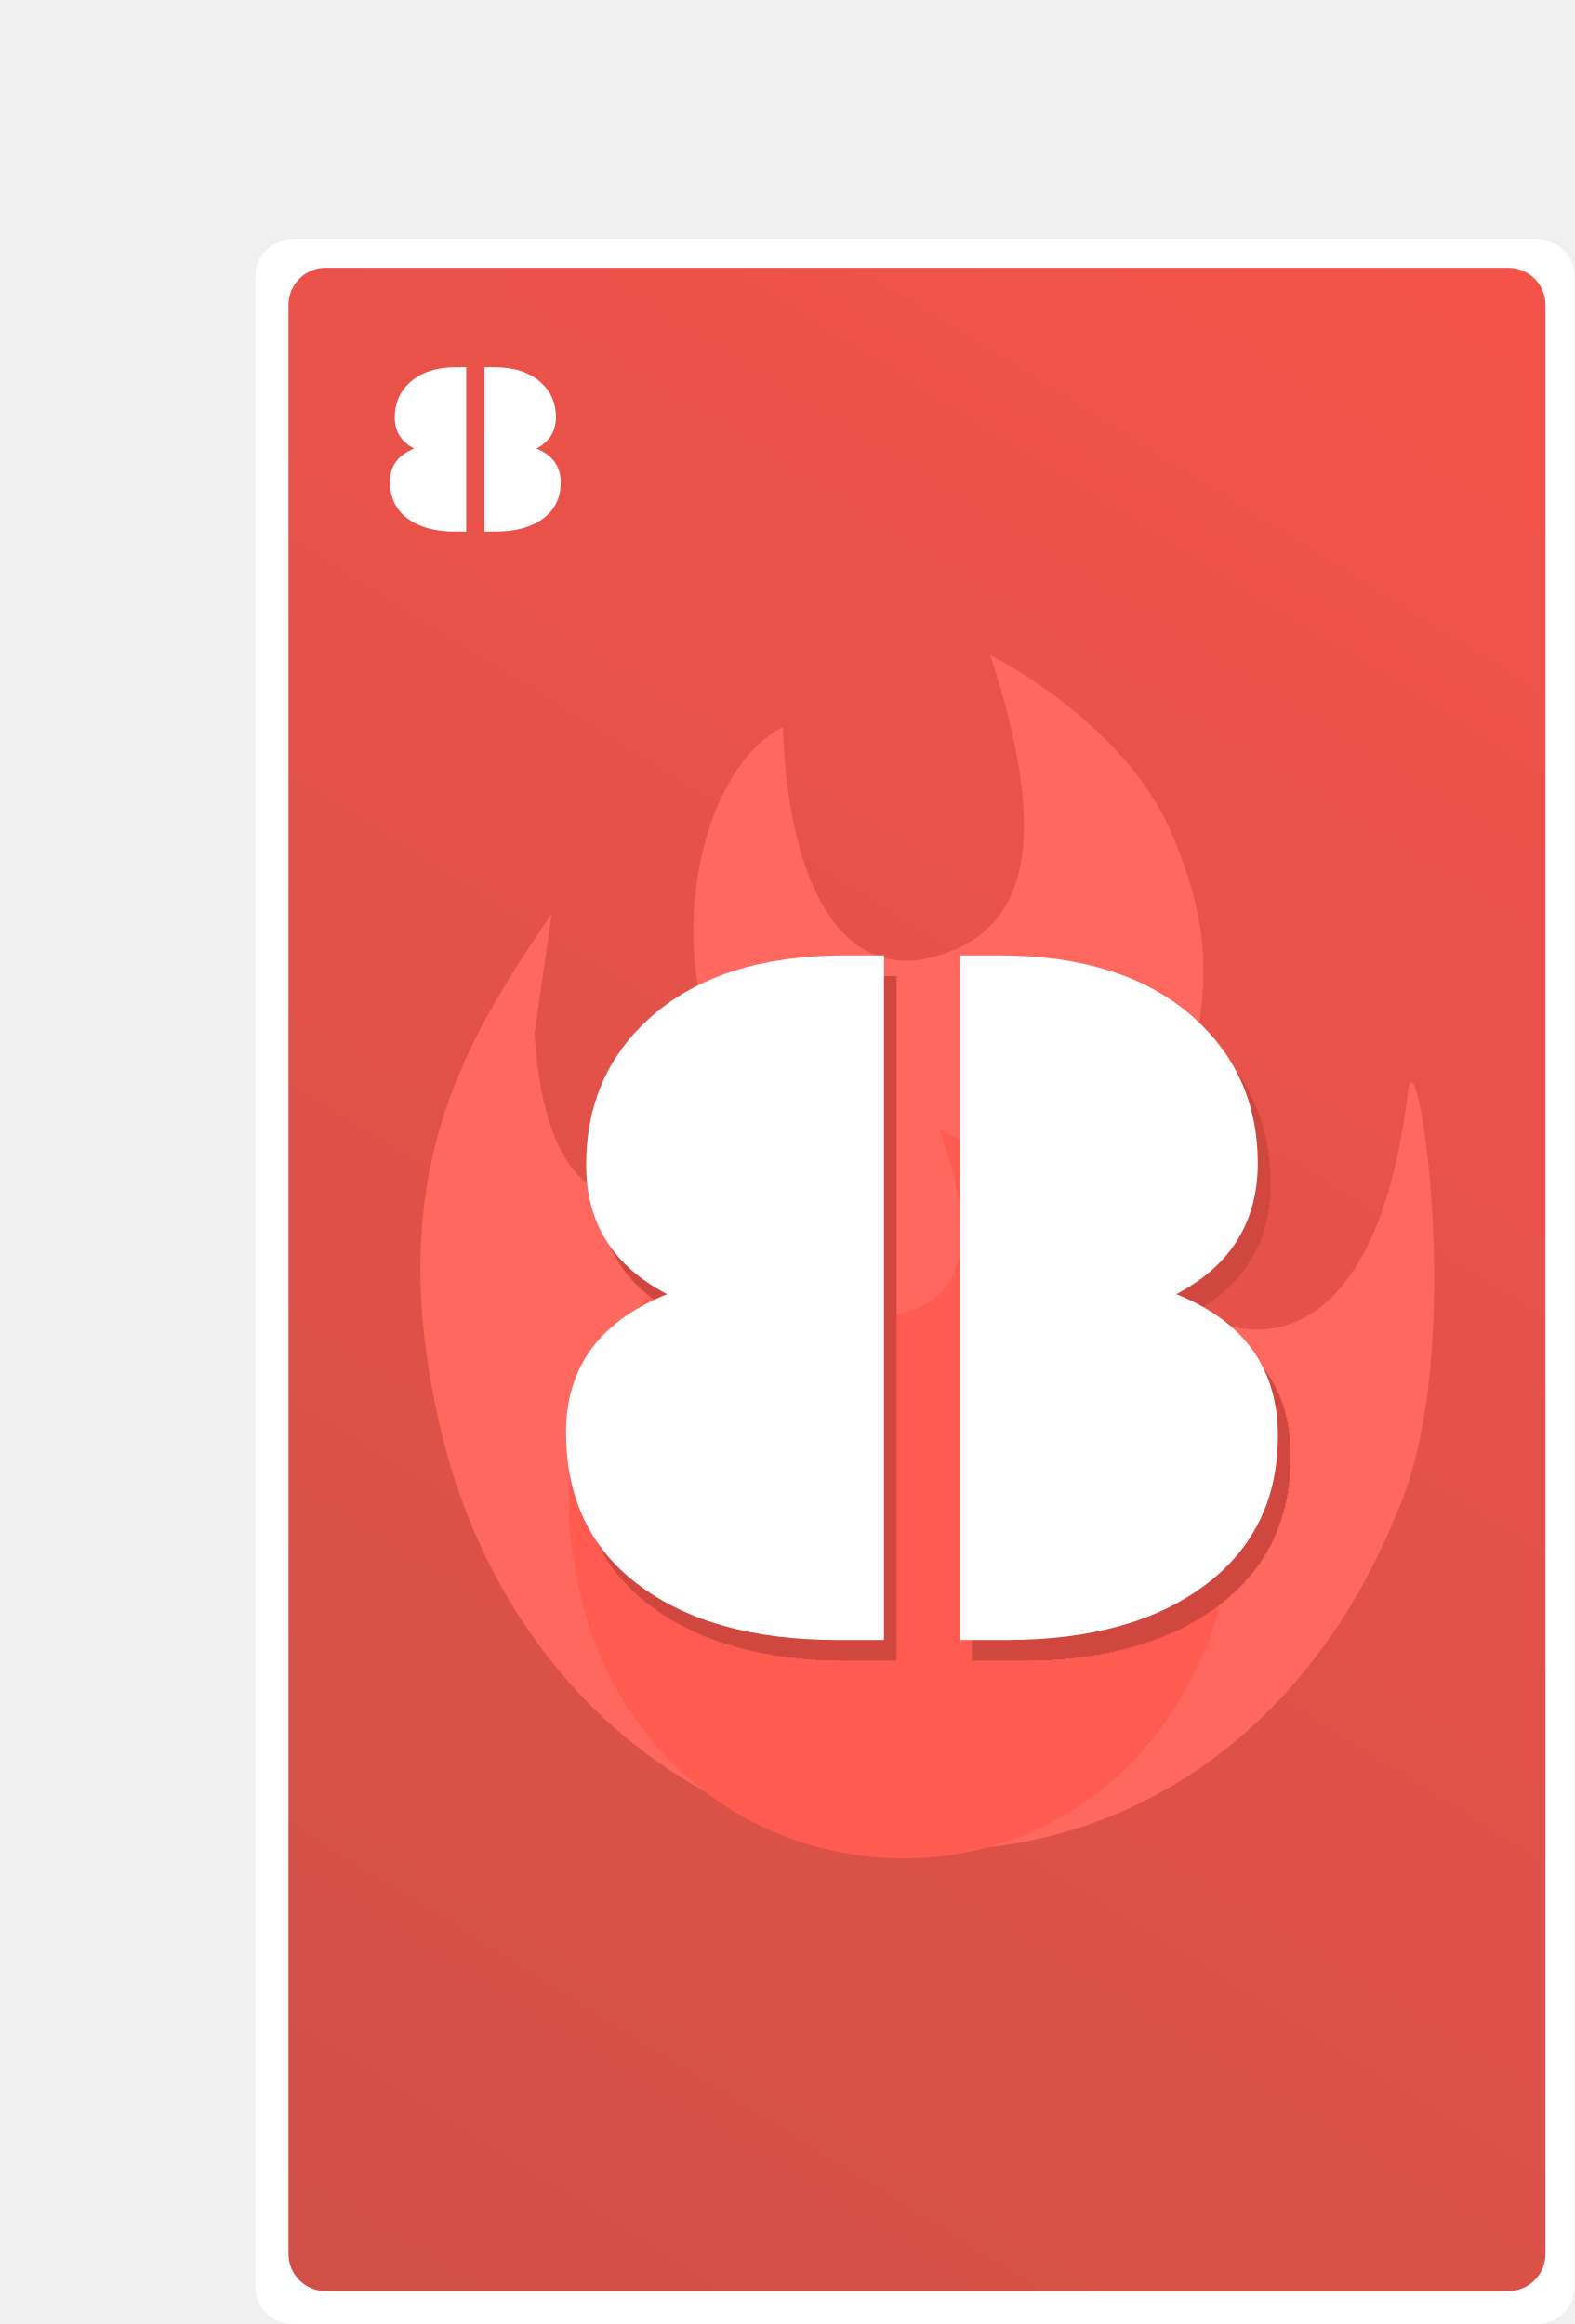
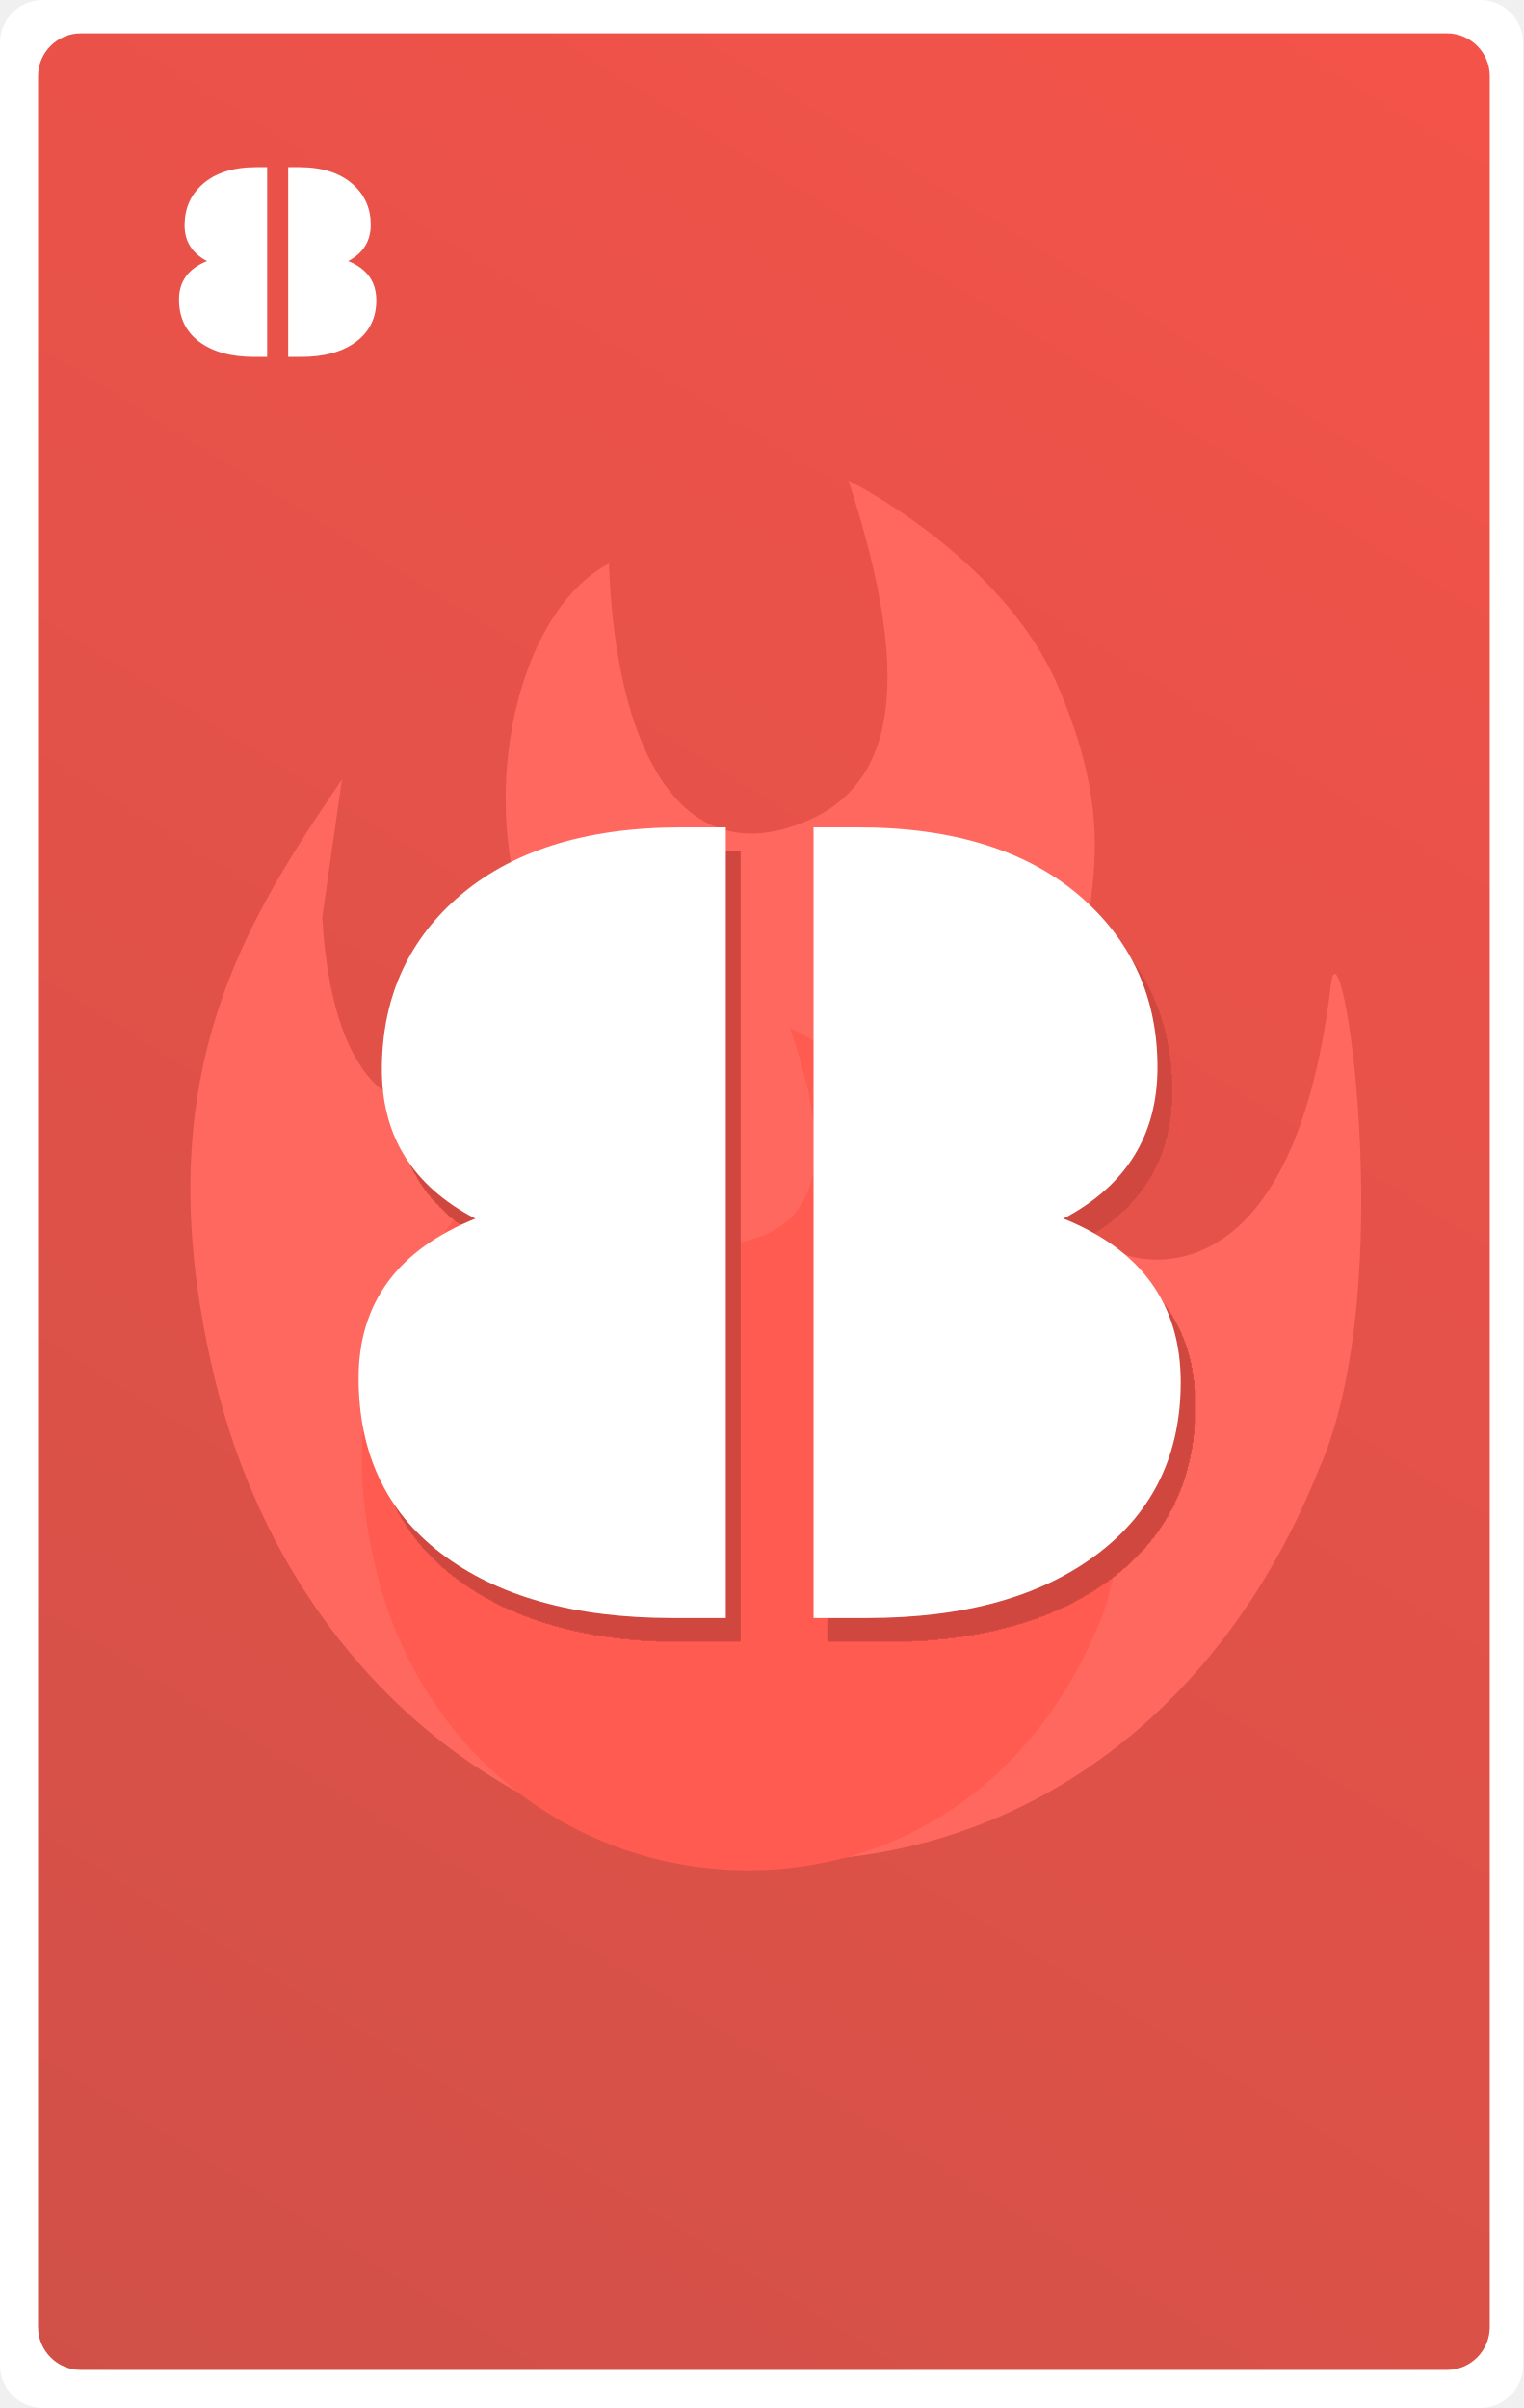
- <svg xmlns="http://www.w3.org/2000/svg" width="382" height="564" viewBox="0 0 382 564" fill="none">
-   <rect x="62" y="58" width="320" height="506" rx="9" fill="white" />
-   <rect x="70" y="65" width="305" height="491" rx="9" fill="url(#paint0_linear)" />
-   <path d="M130.119 108.844C134.084 110.426 136.066 113.18 136.066 117.105C136.066 120.738 134.689 123.609 131.936 125.719C129.084 127.906 125.188 129 120.246 129H117.551V89.127H119.807C124.67 89.127 128.449 90.328 131.145 92.731C133.645 94.957 134.895 97.789 134.895 101.227C134.895 104.645 133.322 107.184 130.178 108.844H130.119ZM100.471 108.844C97.346 107.203 95.783 104.703 95.783 101.344C95.783 97.828 97.033 94.957 99.533 92.731C102.229 90.328 106.008 89.127 110.871 89.127H113.127V129H110.432C105.49 129 101.594 127.906 98.742 125.719C95.988 123.609 94.611 120.67 94.611 116.9C94.611 113.111 96.584 110.426 100.529 108.844H100.471Z" fill="white" />
-   <path fill-rule="evenodd" clip-rule="evenodd" d="M339.06 366.828C318.03 419.347 275.314 449 226.897 449C170.331 449 121.744 408.629 107.086 347.536C92.428 286.443 112.103 253.945 132.487 223.798C132.939 223.129 133.394 222.456 133.852 221.777L129.71 250.716C133.852 321.812 186.748 281.441 174.32 255.361C161.893 229.28 169.22 187.462 189.934 176.404C191.324 214.214 203.954 238.569 226.897 232.138C249.839 225.707 254.775 203.422 240.28 159C240.28 159 272.605 174.975 284.253 202.128C293.942 224.711 292.363 237.655 291.008 248.773C290.734 251.022 290.468 253.196 290.308 255.361C290.126 257.801 289.474 261.386 288.698 265.655C285.385 283.883 279.805 314.576 298.911 321.812C298.911 321.812 333.325 334.317 341.61 265.007C343.665 247.808 356.302 328.243 339.06 366.828Z" fill="#FF685F" />
-   <path fill-rule="evenodd" clip-rule="evenodd" d="M292.186 400.847C278.507 432.901 250.725 451 219.234 451C182.443 451 150.841 426.36 141.308 389.072C131.775 351.784 144.571 331.949 157.829 313.549C158.123 313.141 158.419 312.73 158.717 312.316L156.023 329.978C158.717 373.372 193.12 348.731 185.038 332.813C176.955 316.895 181.72 291.371 195.193 284.623C196.097 307.699 204.312 322.564 219.234 318.639C234.156 314.714 237.366 301.113 227.938 274C227.938 274 248.962 283.75 256.539 300.323C262.84 314.106 261.814 322.007 260.932 328.792C260.753 330.165 260.581 331.492 260.476 332.813C260.358 334.303 259.935 336.491 259.43 339.096C257.275 350.222 253.646 368.955 266.072 373.372C266.072 373.372 288.455 381.004 293.844 338.701C295.181 328.204 303.4 377.297 292.186 400.847Z" fill="#FF5B51" />
+ <svg xmlns="http://www.w3.org/2000/svg" width="320" height="506" viewBox="0 0 320 506" fill="none">
+   <rect width="320" height="506" rx="9" fill="white" />
+   <rect x="8" y="7" width="305" height="491" rx="9" fill="url(#paint0_linear)" />
+   <path d="M73.119 54.844C77.084 56.426 79.066 59.18 79.066 63.105C79.066 66.738 77.689 69.609 74.936 71.719C72.084 73.906 68.188 75 63.246 75H60.551V35.127H62.807C67.67 35.127 71.449 36.328 74.144 38.73C76.644 40.957 77.894 43.789 77.894 47.227C77.894 50.645 76.322 53.184 73.178 54.844H73.119ZM43.471 54.844C40.346 53.203 38.783 50.703 38.783 47.344C38.783 43.828 40.033 40.957 42.533 38.73C45.228 36.328 49.008 35.127 53.871 35.127H56.127V75H53.432C48.49 75 44.594 73.906 41.742 71.719C38.988 69.609 37.611 66.67 37.611 62.9C37.611 59.111 39.584 56.426 43.529 54.844H43.471Z" fill="white" />
+   <path fill-rule="evenodd" clip-rule="evenodd" d="M277.06 308.828C256.03 361.347 213.314 391 164.897 391C108.331 391 59.744 350.629 45.086 289.536C30.428 228.443 50.103 195.945 70.487 165.798C70.939 165.129 71.394 164.456 71.852 163.777L67.71 192.716C71.852 263.812 124.748 223.441 112.32 197.361C99.893 171.28 107.22 129.462 127.934 118.404C129.324 156.214 141.954 180.569 164.897 174.138C187.839 167.707 192.775 145.422 178.28 101C178.28 101 210.605 116.975 222.253 144.128C231.942 166.711 230.363 179.655 229.008 190.773C228.734 193.022 228.468 195.196 228.308 197.361C228.126 199.801 227.474 203.386 226.698 207.655C223.385 225.883 217.805 256.576 236.911 263.812C236.911 263.812 271.325 276.317 279.61 207.007C281.665 189.808 294.302 270.243 277.06 308.828Z" fill="#FF685F" />
+   <path fill-rule="evenodd" clip-rule="evenodd" d="M230.186 342.847C216.507 374.901 188.725 393 157.234 393C120.443 393 88.841 368.36 79.308 331.072C69.775 293.784 82.571 273.949 95.829 255.549C96.123 255.141 96.419 254.73 96.717 254.316L94.023 271.978C96.717 315.372 131.12 290.731 123.038 274.813C114.955 258.895 119.72 233.371 133.193 226.623C134.097 249.699 142.312 264.564 157.234 260.639C172.156 256.714 175.366 243.113 165.938 216C165.938 216 186.962 225.75 194.539 242.323C200.84 256.106 199.814 264.007 198.932 270.792C198.754 272.165 198.581 273.492 198.476 274.813C198.358 276.303 197.935 278.491 197.43 281.096C195.275 292.222 191.646 310.955 204.072 315.372C204.072 315.372 226.455 323.004 231.844 280.701C233.181 270.204 241.4 319.297 230.186 342.847Z" fill="#FF5B51" />
  <g filter="url(#filter0_d)">
-     <path d="M285.293 314.016C301.813 320.607 310.073 332.082 310.073 348.439C310.073 363.576 304.336 375.539 292.861 384.328C280.98 393.443 264.744 398 244.155 398H232.925V231.862H242.324C262.588 231.862 278.335 236.867 289.565 246.877C299.982 256.154 305.19 267.954 305.19 282.277C305.19 296.519 298.639 307.098 285.537 314.016H285.293ZM161.758 314.016C148.737 307.18 142.227 296.763 142.227 282.766C142.227 268.117 147.435 256.154 157.852 246.877C169.082 236.867 184.829 231.862 205.093 231.862H214.492V398H203.262C182.673 398 166.437 393.443 154.556 384.328C143.081 375.539 137.344 363.291 137.344 347.585C137.344 331.797 145.563 320.607 162.002 314.016H161.758Z" fill="white" />
+     <path d="M223.293 256.016C239.813 262.607 248.073 274.082 248.073 290.439C248.073 305.576 242.336 317.539 230.861 326.328C218.98 335.443 202.744 340 182.155 340H170.925V173.862H180.324C200.588 173.862 216.335 178.867 227.565 188.877C237.982 198.154 243.19 209.954 243.19 224.277C243.19 238.519 236.639 249.098 223.537 256.016H223.293ZM99.758 256.016C86.737 249.18 80.227 238.763 80.227 224.766C80.227 210.117 85.435 198.154 95.852 188.877C107.082 178.867 122.829 173.862 143.093 173.862H152.492V340H141.262C120.673 340 104.437 335.443 92.556 326.328C81.081 317.539 75.344 305.291 75.344 289.585C75.344 273.797 83.563 262.607 100.002 256.016H99.758Z" fill="white" />
  </g>
  <defs>
-     <filter id="filter0_d" x="137.344" y="231.862" width="175.729" height="171.138" filterUnits="userSpaceOnUse" color-interpolation-filters="sRGB">
+     <filter id="filter0_d" x="75.344" y="173.862" width="175.729" height="171.138" filterUnits="userSpaceOnUse" color-interpolation-filters="sRGB">
      <feFlood flood-opacity="0" result="BackgroundImageFix" />
      <feColorMatrix in="SourceAlpha" type="matrix" values="0 0 0 0 0 0 0 0 0 0 0 0 0 0 0 0 0 0 127 0" />
      <feOffset dx="3" dy="5" />
      <feColorMatrix type="matrix" values="0 0 0 0 0.812 0 0 0 0 0.277 0 0 0 0 0.244 0 0 0 1 0" />
      <feBlend mode="normal" in2="BackgroundImageFix" result="effect1_dropShadow" />
      <feBlend mode="normal" in="SourceGraphic" in2="effect1_dropShadow" result="shape" />
    </filter>
-     <linearGradient id="paint0_linear" x1="375" y1="65" x2="70" y2="556" gradientUnits="userSpaceOnUse">
+     <linearGradient id="paint0_linear" x1="313" y1="7" x2="8" y2="498" gradientUnits="userSpaceOnUse">
      <stop stop-color="#F45349" />
      <stop offset="1" stop-color="#D05048" />
    </linearGradient>
  </defs>
</svg>
